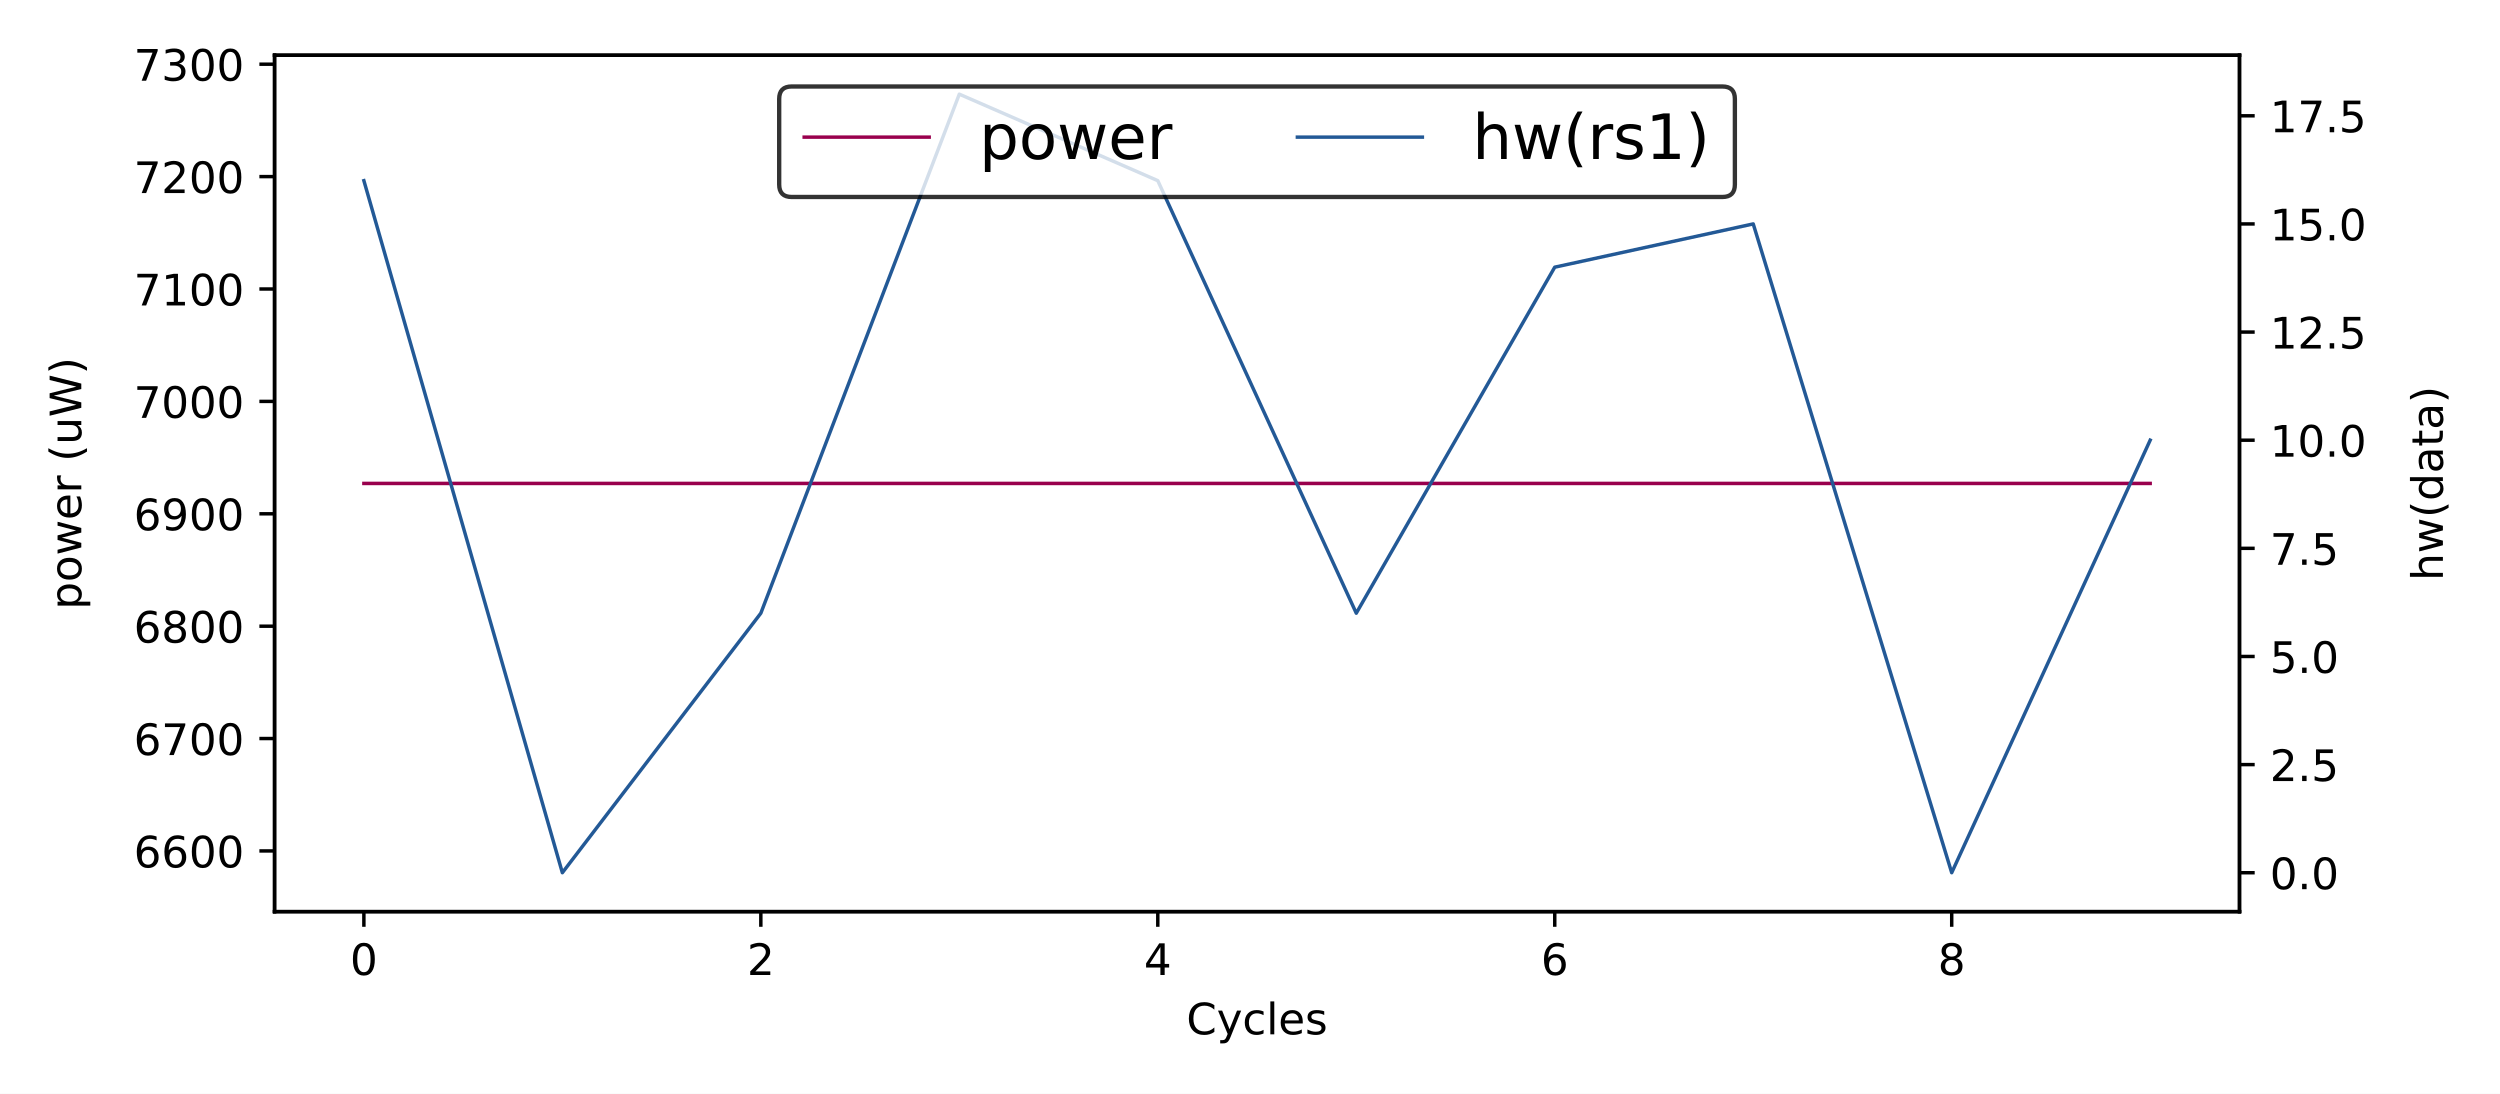
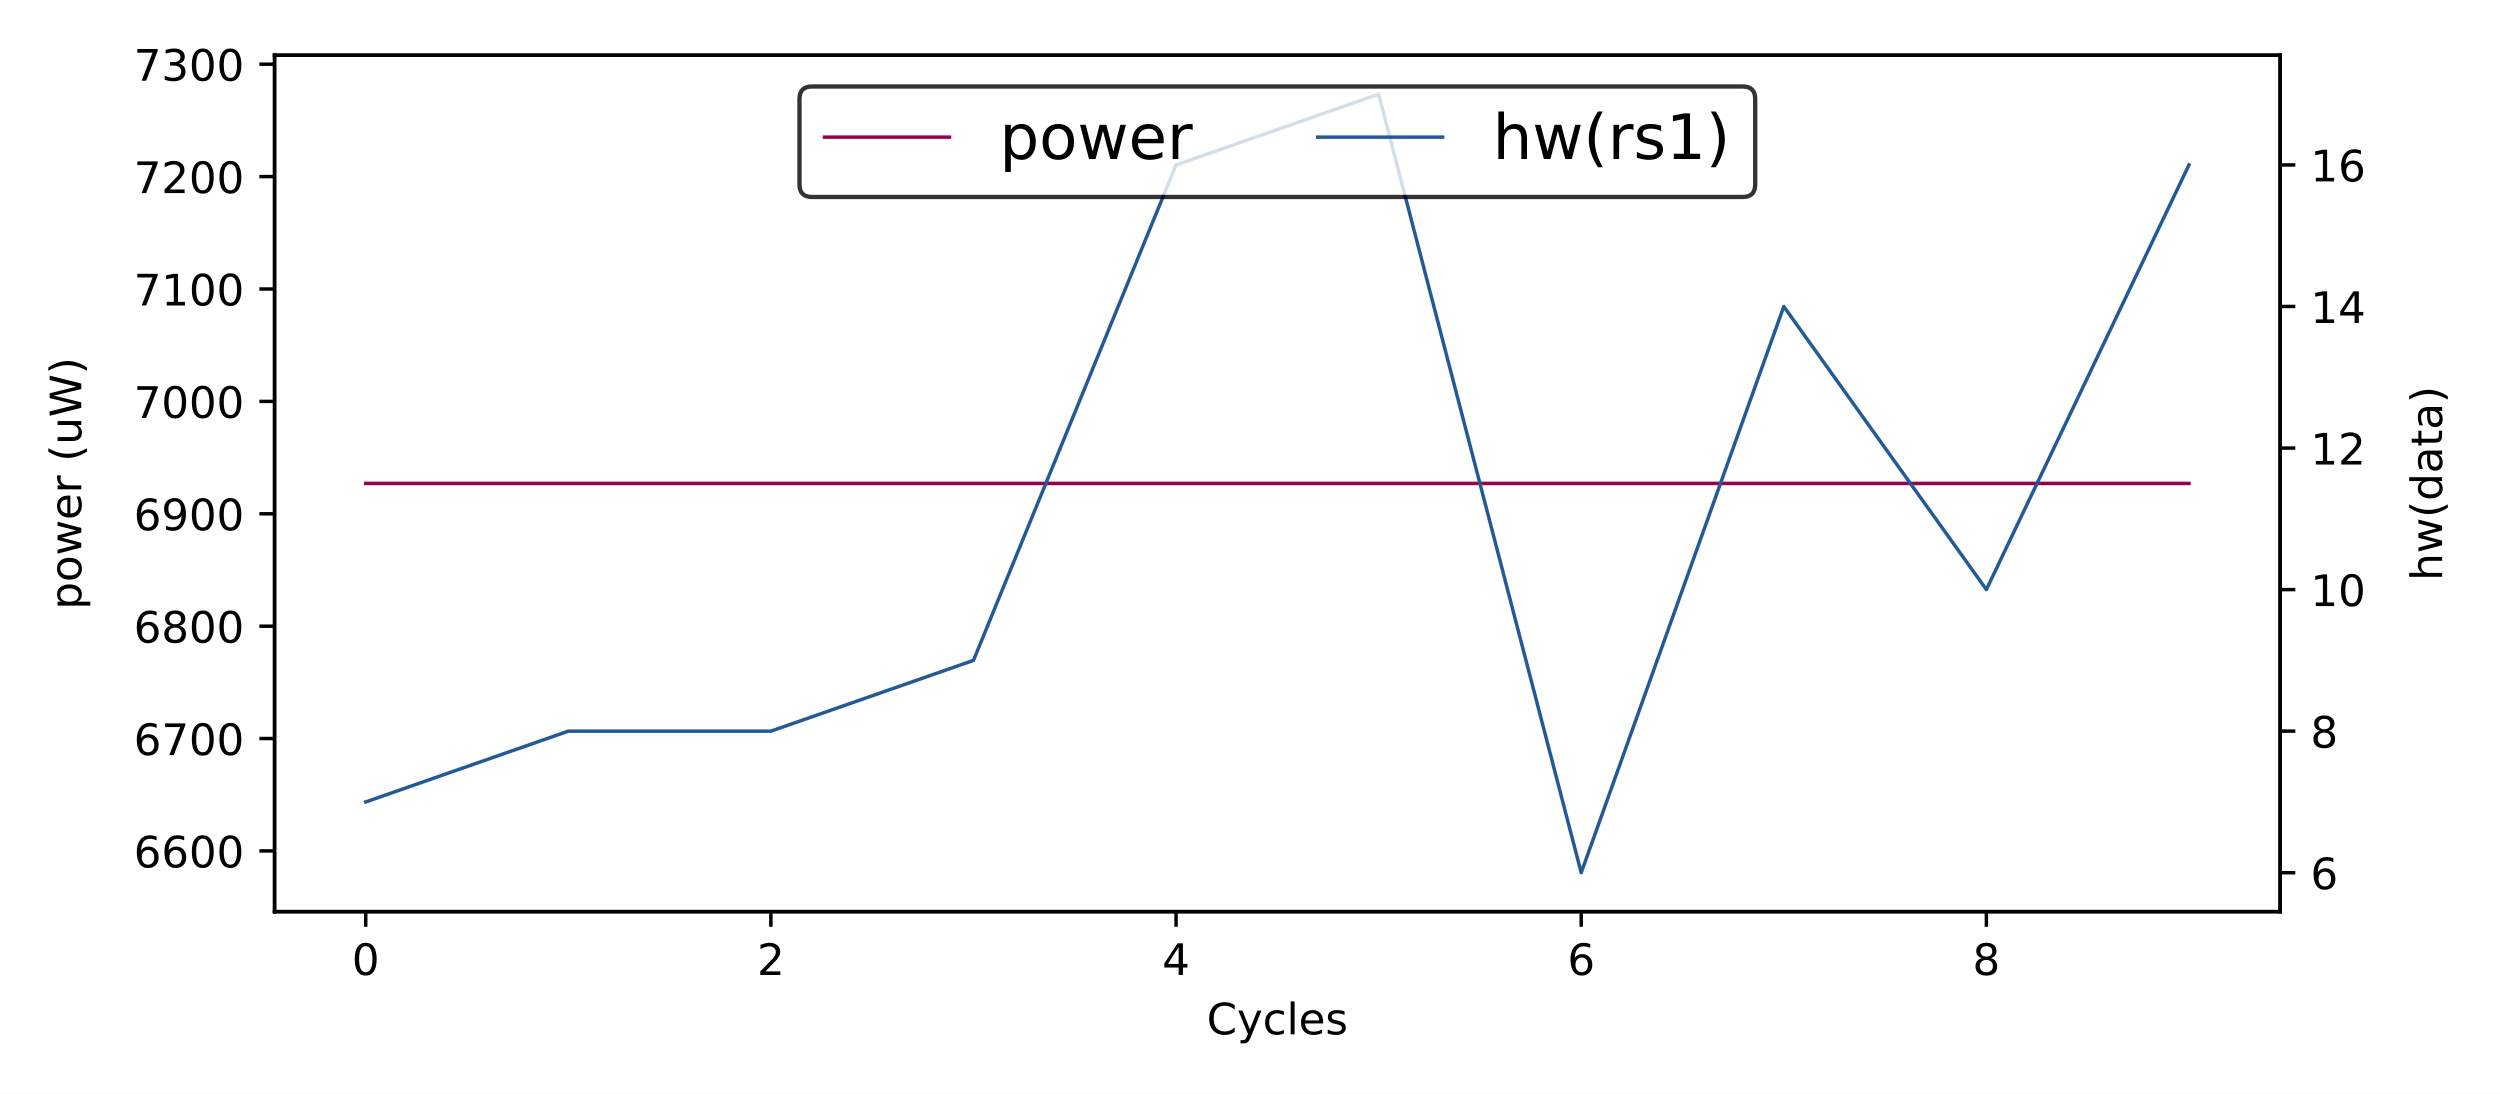
<svg xmlns="http://www.w3.org/2000/svg" xmlns:xlink="http://www.w3.org/1999/xlink" width="576pt" height="252pt" viewBox="0 0 576 252" version="1.1">
  <defs>
    <style type="text/css">*{stroke-linejoin: round; stroke-linecap: butt}</style>
  </defs>
  <g id="figure_1">
    <g id="patch_1">
      <path d="M 0 252  L 576 252  L 576 0  L 0 0  z " style="fill: #ffffff" />
    </g>
    <g id="axes_1">
      <g id="patch_2">
-         <path d="M 63.26 210.04  L 515.98 210.04  L 515.98 12.727  L 63.26 12.727  z " style="fill: #ffffff" />
+         <path d="M 63.26 210.04  L 525.34 210.04  L 525.34 12.727  L 63.26 12.727  z " style="fill: #ffffff" />
      </g>
      <g id="matplotlib.axis_1">
        <g id="xtick_1">
          <g id="line2d_1">
            <defs>
-               <path id="m7e47243e18" d="M 0 0  L 0 3.5  " style="stroke: #000000; stroke-width: 0.8" />
+               <path id="m18bd6ae5ea" d="M 0 0  L 0 3.5  " style="stroke: #000000; stroke-width: 0.8" />
            </defs>
            <g>
-               <use xlink:href="#m7e47243e18" x="83.838" y="210.04" style="stroke: #000000; stroke-width: 0.8" />
+               <use xlink:href="#m18bd6ae5ea" x="84.264" y="210.04" style="stroke: #000000; stroke-width: 0.8" />
            </g>
          </g>
          <g id="text_1">
-             <text style="font: 10px 'DejaVu Sans', 'Bitstream Vera Sans', 'Computer Modern Sans Serif', 'Lucida Grande', 'Verdana', 'Geneva', 'Lucid', 'Arial', 'Helvetica', 'Avant Garde', sans-serif; text-anchor: middle" x="83.838" y="224.638" transform="rotate(-0 83.83818 224.6384)">0</text>
+             <text style="font: 10px 'DejaVu Sans', 'Bitstream Vera Sans', 'Computer Modern Sans Serif', 'Lucida Grande', 'Verdana', 'Geneva', 'Lucid', 'Arial', 'Helvetica', 'Avant Garde', sans-serif; text-anchor: middle" x="84.264" y="224.638" transform="rotate(-0 84.26364 224.6384)">0</text>
          </g>
        </g>
        <g id="xtick_2">
          <g id="line2d_2">
            <g>
-               <use xlink:href="#m7e47243e18" x="175.297" y="210.04" style="stroke: #000000; stroke-width: 0.8" />
+               <use xlink:href="#m18bd6ae5ea" x="177.613" y="210.04" style="stroke: #000000; stroke-width: 0.8" />
            </g>
          </g>
          <g id="text_2">
-             <text style="font: 10px 'DejaVu Sans', 'Bitstream Vera Sans', 'Computer Modern Sans Serif', 'Lucida Grande', 'Verdana', 'Geneva', 'Lucid', 'Arial', 'Helvetica', 'Avant Garde', sans-serif; text-anchor: middle" x="175.297" y="224.638" transform="rotate(-0 175.2968 224.6384)">2</text>
+             <text style="font: 10px 'DejaVu Sans', 'Bitstream Vera Sans', 'Computer Modern Sans Serif', 'Lucida Grande', 'Verdana', 'Geneva', 'Lucid', 'Arial', 'Helvetica', 'Avant Garde', sans-serif; text-anchor: middle" x="177.613" y="224.638" transform="rotate(-0 177.6131 224.6384)">2</text>
          </g>
        </g>
        <g id="xtick_3">
          <g id="line2d_3">
            <g>
-               <use xlink:href="#m7e47243e18" x="266.755" y="210.04" style="stroke: #000000; stroke-width: 0.8" />
+               <use xlink:href="#m18bd6ae5ea" x="270.963" y="210.04" style="stroke: #000000; stroke-width: 0.8" />
            </g>
          </g>
          <g id="text_3">
-             <text style="font: 10px 'DejaVu Sans', 'Bitstream Vera Sans', 'Computer Modern Sans Serif', 'Lucida Grande', 'Verdana', 'Geneva', 'Lucid', 'Arial', 'Helvetica', 'Avant Garde', sans-serif; text-anchor: middle" x="266.755" y="224.638" transform="rotate(-0 266.7554 224.6384)">4</text>
+             <text style="font: 10px 'DejaVu Sans', 'Bitstream Vera Sans', 'Computer Modern Sans Serif', 'Lucida Grande', 'Verdana', 'Geneva', 'Lucid', 'Arial', 'Helvetica', 'Avant Garde', sans-serif; text-anchor: middle" x="270.963" y="224.638" transform="rotate(-0 270.9626 224.6384)">4</text>
          </g>
        </g>
        <g id="xtick_4">
          <g id="line2d_4">
            <g>
-               <use xlink:href="#m7e47243e18" x="358.214" y="210.04" style="stroke: #000000; stroke-width: 0.8" />
+               <use xlink:href="#m18bd6ae5ea" x="364.312" y="210.04" style="stroke: #000000; stroke-width: 0.8" />
            </g>
          </g>
          <g id="text_4">
-             <text style="font: 10px 'DejaVu Sans', 'Bitstream Vera Sans', 'Computer Modern Sans Serif', 'Lucida Grande', 'Verdana', 'Geneva', 'Lucid', 'Arial', 'Helvetica', 'Avant Garde', sans-serif; text-anchor: middle" x="358.214" y="224.638" transform="rotate(-0 358.2139 224.6384)">6</text>
+             <text style="font: 10px 'DejaVu Sans', 'Bitstream Vera Sans', 'Computer Modern Sans Serif', 'Lucida Grande', 'Verdana', 'Geneva', 'Lucid', 'Arial', 'Helvetica', 'Avant Garde', sans-serif; text-anchor: middle" x="364.312" y="224.638" transform="rotate(-0 364.3121 224.6384)">6</text>
          </g>
        </g>
        <g id="xtick_5">
          <g id="line2d_5">
            <g>
-               <use xlink:href="#m7e47243e18" x="449.673" y="210.04" style="stroke: #000000; stroke-width: 0.8" />
+               <use xlink:href="#m18bd6ae5ea" x="457.662" y="210.04" style="stroke: #000000; stroke-width: 0.8" />
            </g>
          </g>
          <g id="text_5">
-             <text style="font: 10px 'DejaVu Sans', 'Bitstream Vera Sans', 'Computer Modern Sans Serif', 'Lucida Grande', 'Verdana', 'Geneva', 'Lucid', 'Arial', 'Helvetica', 'Avant Garde', sans-serif; text-anchor: middle" x="449.673" y="224.638" transform="rotate(-0 449.6725 224.6384)">8</text>
+             <text style="font: 10px 'DejaVu Sans', 'Bitstream Vera Sans', 'Computer Modern Sans Serif', 'Lucida Grande', 'Verdana', 'Geneva', 'Lucid', 'Arial', 'Helvetica', 'Avant Garde', sans-serif; text-anchor: middle" x="457.662" y="224.638" transform="rotate(-0 457.6616 224.6384)">8</text>
          </g>
        </g>
        <g id="text_6">
-           <text style="font: 10px 'DejaVu Sans', 'Bitstream Vera Sans', 'Computer Modern Sans Serif', 'Lucida Grande', 'Verdana', 'Geneva', 'Lucid', 'Arial', 'Helvetica', 'Avant Garde', sans-serif; text-anchor: middle" x="289.62" y="238.317" transform="rotate(-0 289.62 238.3166)">Cycles</text>
+           <text style="font: 10px 'DejaVu Sans', 'Bitstream Vera Sans', 'Computer Modern Sans Serif', 'Lucida Grande', 'Verdana', 'Geneva', 'Lucid', 'Arial', 'Helvetica', 'Avant Garde', sans-serif; text-anchor: middle" x="294.3" y="238.317" transform="rotate(-0 294.3 238.3166)">Cycles</text>
        </g>
      </g>
      <g id="matplotlib.axis_2">
        <g id="ytick_1">
          <g id="line2d_6">
            <defs>
-               <path id="m9c30351378" d="M 0 0  L -3.5 0  " style="stroke: #000000; stroke-width: 0.8" />
+               <path id="m8211826ffb" d="M 0 0  L -3.5 0  " style="stroke: #000000; stroke-width: 0.8" />
            </defs>
            <g>
-               <use xlink:href="#m9c30351378" x="63.26" y="196.06" style="stroke: #000000; stroke-width: 0.8" />
+               <use xlink:href="#m8211826ffb" x="63.26" y="196.06" style="stroke: #000000; stroke-width: 0.8" />
            </g>
          </g>
          <g id="text_7">
            <text style="font: 10px 'DejaVu Sans', 'Bitstream Vera Sans', 'Computer Modern Sans Serif', 'Lucida Grande', 'Verdana', 'Geneva', 'Lucid', 'Arial', 'Helvetica', 'Avant Garde', sans-serif; text-anchor: end" x="56.26" y="199.86" transform="rotate(-0 56.26 199.8597)">6600</text>
          </g>
        </g>
        <g id="ytick_2">
          <g id="line2d_7">
            <g>
-               <use xlink:href="#m9c30351378" x="63.26" y="170.165" style="stroke: #000000; stroke-width: 0.8" />
+               <use xlink:href="#m8211826ffb" x="63.26" y="170.165" style="stroke: #000000; stroke-width: 0.8" />
            </g>
          </g>
          <g id="text_8">
            <text style="font: 10px 'DejaVu Sans', 'Bitstream Vera Sans', 'Computer Modern Sans Serif', 'Lucida Grande', 'Verdana', 'Geneva', 'Lucid', 'Arial', 'Helvetica', 'Avant Garde', sans-serif; text-anchor: end" x="56.26" y="173.965" transform="rotate(-0 56.26 173.9645)">6700</text>
          </g>
        </g>
        <g id="ytick_3">
          <g id="line2d_8">
            <g>
-               <use xlink:href="#m9c30351378" x="63.26" y="144.27" style="stroke: #000000; stroke-width: 0.8" />
+               <use xlink:href="#m8211826ffb" x="63.26" y="144.27" style="stroke: #000000; stroke-width: 0.8" />
            </g>
          </g>
          <g id="text_9">
            <text style="font: 10px 'DejaVu Sans', 'Bitstream Vera Sans', 'Computer Modern Sans Serif', 'Lucida Grande', 'Verdana', 'Geneva', 'Lucid', 'Arial', 'Helvetica', 'Avant Garde', sans-serif; text-anchor: end" x="56.26" y="148.069" transform="rotate(-0 56.26 148.0694)">6800</text>
          </g>
        </g>
        <g id="ytick_4">
          <g id="line2d_9">
            <g>
-               <use xlink:href="#m9c30351378" x="63.26" y="118.375" style="stroke: #000000; stroke-width: 0.8" />
+               <use xlink:href="#m8211826ffb" x="63.26" y="118.375" style="stroke: #000000; stroke-width: 0.8" />
            </g>
          </g>
          <g id="text_10">
            <text style="font: 10px 'DejaVu Sans', 'Bitstream Vera Sans', 'Computer Modern Sans Serif', 'Lucida Grande', 'Verdana', 'Geneva', 'Lucid', 'Arial', 'Helvetica', 'Avant Garde', sans-serif; text-anchor: end" x="56.26" y="122.174" transform="rotate(-0 56.26 122.1742)">6900</text>
          </g>
        </g>
        <g id="ytick_5">
          <g id="line2d_10">
            <g>
-               <use xlink:href="#m9c30351378" x="63.26" y="92.48" style="stroke: #000000; stroke-width: 0.8" />
+               <use xlink:href="#m8211826ffb" x="63.26" y="92.48" style="stroke: #000000; stroke-width: 0.8" />
            </g>
          </g>
          <g id="text_11">
            <text style="font: 10px 'DejaVu Sans', 'Bitstream Vera Sans', 'Computer Modern Sans Serif', 'Lucida Grande', 'Verdana', 'Geneva', 'Lucid', 'Arial', 'Helvetica', 'Avant Garde', sans-serif; text-anchor: end" x="56.26" y="96.279" transform="rotate(-0 56.26 96.27903)">7000</text>
          </g>
        </g>
        <g id="ytick_6">
          <g id="line2d_11">
            <g>
-               <use xlink:href="#m9c30351378" x="63.26" y="66.585" style="stroke: #000000; stroke-width: 0.8" />
+               <use xlink:href="#m8211826ffb" x="63.26" y="66.585" style="stroke: #000000; stroke-width: 0.8" />
            </g>
          </g>
          <g id="text_12">
            <text style="font: 10px 'DejaVu Sans', 'Bitstream Vera Sans', 'Computer Modern Sans Serif', 'Lucida Grande', 'Verdana', 'Geneva', 'Lucid', 'Arial', 'Helvetica', 'Avant Garde', sans-serif; text-anchor: end" x="56.26" y="70.384" transform="rotate(-0 56.26 70.38386)">7100</text>
          </g>
        </g>
        <g id="ytick_7">
          <g id="line2d_12">
            <g>
-               <use xlink:href="#m9c30351378" x="63.26" y="40.689" style="stroke: #000000; stroke-width: 0.8" />
+               <use xlink:href="#m8211826ffb" x="63.26" y="40.689" style="stroke: #000000; stroke-width: 0.8" />
            </g>
          </g>
          <g id="text_13">
            <text style="font: 10px 'DejaVu Sans', 'Bitstream Vera Sans', 'Computer Modern Sans Serif', 'Lucida Grande', 'Verdana', 'Geneva', 'Lucid', 'Arial', 'Helvetica', 'Avant Garde', sans-serif; text-anchor: end" x="56.26" y="44.489" transform="rotate(-0 56.26 44.48869)">7200</text>
          </g>
        </g>
        <g id="ytick_8">
          <g id="line2d_13">
            <g>
-               <use xlink:href="#m9c30351378" x="63.26" y="14.794" style="stroke: #000000; stroke-width: 0.8" />
+               <use xlink:href="#m8211826ffb" x="63.26" y="14.794" style="stroke: #000000; stroke-width: 0.8" />
            </g>
          </g>
          <g id="text_14">
            <text style="font: 10px 'DejaVu Sans', 'Bitstream Vera Sans', 'Computer Modern Sans Serif', 'Lucida Grande', 'Verdana', 'Geneva', 'Lucid', 'Arial', 'Helvetica', 'Avant Garde', sans-serif; text-anchor: end" x="56.26" y="18.594" transform="rotate(-0 56.26 18.59352)">7300</text>
          </g>
        </g>
        <g id="text_15">
          <text style="font: 10px 'DejaVu Sans', 'Bitstream Vera Sans', 'Computer Modern Sans Serif', 'Lucida Grande', 'Verdana', 'Geneva', 'Lucid', 'Arial', 'Helvetica', 'Avant Garde', sans-serif; text-anchor: middle" x="18.73" y="111.383" transform="rotate(-90 18.73031 111.3833)">power (uW)</text>
        </g>
      </g>
      <g id="line2d_14">
-         <path d="M 83.838 111.383  L 129.567 111.383  L 175.297 111.383  L 221.026 111.383  L 266.755 111.383  L 312.485 111.383  L 358.214 111.383  L 403.943 111.383  L 449.673 111.383  L 495.402 111.383  " clip-path="url(#pd7ce9809c1)" style="fill: none; stroke: #99004d; stroke-width: 0.8; stroke-linecap: square" />
+         <path d="M 84.264 111.383  L 130.938 111.383  L 177.613 111.383  L 224.288 111.383  L 270.963 111.383  L 317.637 111.383  L 364.312 111.383  L 410.987 111.383  L 457.662 111.383  L 504.336 111.383  " clip-path="url(#p2d70066a94)" style="fill: none; stroke: #99004d; stroke-width: 0.8; stroke-linecap: square" />
      </g>
      <g id="patch_3">
        <path d="M 63.26 210.04  L 63.26 12.727  " style="fill: none; stroke: #000000; stroke-width: 0.8; stroke-linejoin: miter; stroke-linecap: square" />
      </g>
      <g id="patch_4">
-         <path d="M 515.98 210.04  L 515.98 12.727  " style="fill: none; stroke: #000000; stroke-width: 0.8; stroke-linejoin: miter; stroke-linecap: square" />
+         <path d="M 525.34 210.04  L 525.34 12.727  " style="fill: none; stroke: #000000; stroke-width: 0.8; stroke-linejoin: miter; stroke-linecap: square" />
      </g>
      <g id="patch_5">
-         <path d="M 63.26 210.04  L 515.98 210.04  " style="fill: none; stroke: #000000; stroke-width: 0.8; stroke-linejoin: miter; stroke-linecap: square" />
+         <path d="M 63.26 210.04  L 525.34 210.04  " style="fill: none; stroke: #000000; stroke-width: 0.8; stroke-linejoin: miter; stroke-linecap: square" />
      </g>
      <g id="patch_6">
-         <path d="M 63.26 12.727  L 515.98 12.727  " style="fill: none; stroke: #000000; stroke-width: 0.8; stroke-linejoin: miter; stroke-linecap: square" />
+         <path d="M 63.26 12.727  L 525.34 12.727  " style="fill: none; stroke: #000000; stroke-width: 0.8; stroke-linejoin: miter; stroke-linecap: square" />
      </g>
    </g>
    <g id="axes_2">
      <g id="matplotlib.axis_3">
        <g id="ytick_9">
          <g id="line2d_15">
            <defs>
-               <path id="m15f0aedc55" d="M 0 0  L 3.5 0  " style="stroke: #000000; stroke-width: 0.8" />
+               <path id="m11f1d2a55d" d="M 0 0  L 3.5 0  " style="stroke: #000000; stroke-width: 0.8" />
            </defs>
            <g>
-               <use xlink:href="#m15f0aedc55" x="515.98" y="201.071" style="stroke: #000000; stroke-width: 0.8" />
+               <use xlink:href="#m11f1d2a55d" x="525.34" y="201.071" style="stroke: #000000; stroke-width: 0.8" />
            </g>
          </g>
          <g id="text_16">
-             <text style="font: 10px 'DejaVu Sans', 'Bitstream Vera Sans', 'Computer Modern Sans Serif', 'Lucida Grande', 'Verdana', 'Geneva', 'Lucid', 'Arial', 'Helvetica', 'Avant Garde', sans-serif; text-anchor: start" x="522.98" y="204.87" transform="rotate(-0 522.98 204.8704)">0.0</text>
+             <text style="font: 10px 'DejaVu Sans', 'Bitstream Vera Sans', 'Computer Modern Sans Serif', 'Lucida Grande', 'Verdana', 'Geneva', 'Lucid', 'Arial', 'Helvetica', 'Avant Garde', sans-serif; text-anchor: start" x="532.34" y="204.87" transform="rotate(-0 532.34 204.8704)">6</text>
          </g>
        </g>
        <g id="ytick_10">
          <g id="line2d_16">
            <g>
-               <use xlink:href="#m15f0aedc55" x="515.98" y="176.158" style="stroke: #000000; stroke-width: 0.8" />
+               <use xlink:href="#m11f1d2a55d" x="525.34" y="168.457" style="stroke: #000000; stroke-width: 0.8" />
            </g>
          </g>
          <g id="text_17">
-             <text style="font: 10px 'DejaVu Sans', 'Bitstream Vera Sans', 'Computer Modern Sans Serif', 'Lucida Grande', 'Verdana', 'Geneva', 'Lucid', 'Arial', 'Helvetica', 'Avant Garde', sans-serif; text-anchor: start" x="522.98" y="179.957" transform="rotate(-0 522.98 179.9571)">2.5</text>
+             <text style="font: 10px 'DejaVu Sans', 'Bitstream Vera Sans', 'Computer Modern Sans Serif', 'Lucida Grande', 'Verdana', 'Geneva', 'Lucid', 'Arial', 'Helvetica', 'Avant Garde', sans-serif; text-anchor: start" x="532.34" y="172.257" transform="rotate(-0 532.34 172.2566)">8</text>
          </g>
        </g>
        <g id="ytick_11">
          <g id="line2d_17">
            <g>
-               <use xlink:href="#m15f0aedc55" x="515.98" y="151.245" style="stroke: #000000; stroke-width: 0.8" />
+               <use xlink:href="#m11f1d2a55d" x="525.34" y="135.844" style="stroke: #000000; stroke-width: 0.8" />
            </g>
          </g>
          <g id="text_18">
-             <text style="font: 10px 'DejaVu Sans', 'Bitstream Vera Sans', 'Computer Modern Sans Serif', 'Lucida Grande', 'Verdana', 'Geneva', 'Lucid', 'Arial', 'Helvetica', 'Avant Garde', sans-serif; text-anchor: start" x="522.98" y="155.044" transform="rotate(-0 522.98 155.0438)">5.0</text>
+             <text style="font: 10px 'DejaVu Sans', 'Bitstream Vera Sans', 'Computer Modern Sans Serif', 'Lucida Grande', 'Verdana', 'Geneva', 'Lucid', 'Arial', 'Helvetica', 'Avant Garde', sans-serif; text-anchor: start" x="532.34" y="139.643" transform="rotate(-0 532.34 139.6428)">10</text>
          </g>
        </g>
        <g id="ytick_12">
          <g id="line2d_18">
            <g>
-               <use xlink:href="#m15f0aedc55" x="515.98" y="126.331" style="stroke: #000000; stroke-width: 0.8" />
+               <use xlink:href="#m11f1d2a55d" x="525.34" y="103.23" style="stroke: #000000; stroke-width: 0.8" />
            </g>
          </g>
          <g id="text_19">
-             <text style="font: 10px 'DejaVu Sans', 'Bitstream Vera Sans', 'Computer Modern Sans Serif', 'Lucida Grande', 'Verdana', 'Geneva', 'Lucid', 'Arial', 'Helvetica', 'Avant Garde', sans-serif; text-anchor: start" x="522.98" y="130.13" transform="rotate(-0 522.98 130.1305)">7.5</text>
+             <text style="font: 10px 'DejaVu Sans', 'Bitstream Vera Sans', 'Computer Modern Sans Serif', 'Lucida Grande', 'Verdana', 'Geneva', 'Lucid', 'Arial', 'Helvetica', 'Avant Garde', sans-serif; text-anchor: start" x="532.34" y="107.029" transform="rotate(-0 532.34 107.0291)">12</text>
          </g>
        </g>
        <g id="ytick_13">
          <g id="line2d_19">
            <g>
-               <use xlink:href="#m15f0aedc55" x="515.98" y="101.418" style="stroke: #000000; stroke-width: 0.8" />
+               <use xlink:href="#m11f1d2a55d" x="525.34" y="70.616" style="stroke: #000000; stroke-width: 0.8" />
            </g>
          </g>
          <g id="text_20">
-             <text style="font: 10px 'DejaVu Sans', 'Bitstream Vera Sans', 'Computer Modern Sans Serif', 'Lucida Grande', 'Verdana', 'Geneva', 'Lucid', 'Arial', 'Helvetica', 'Avant Garde', sans-serif; text-anchor: start" x="522.98" y="105.217" transform="rotate(-0 522.98 105.2172)">10.0</text>
+             <text style="font: 10px 'DejaVu Sans', 'Bitstream Vera Sans', 'Computer Modern Sans Serif', 'Lucida Grande', 'Verdana', 'Geneva', 'Lucid', 'Arial', 'Helvetica', 'Avant Garde', sans-serif; text-anchor: start" x="532.34" y="74.415" transform="rotate(-0 532.34 74.41527)">14</text>
          </g>
        </g>
        <g id="ytick_14">
          <g id="line2d_20">
            <g>
-               <use xlink:href="#m15f0aedc55" x="515.98" y="76.505" style="stroke: #000000; stroke-width: 0.8" />
+               <use xlink:href="#m11f1d2a55d" x="525.34" y="38.002" style="stroke: #000000; stroke-width: 0.8" />
            </g>
          </g>
          <g id="text_21">
-             <text style="font: 10px 'DejaVu Sans', 'Bitstream Vera Sans', 'Computer Modern Sans Serif', 'Lucida Grande', 'Verdana', 'Geneva', 'Lucid', 'Arial', 'Helvetica', 'Avant Garde', sans-serif; text-anchor: start" x="522.98" y="80.304" transform="rotate(-0 522.98 80.30387)">12.5</text>
-           </g>
-         </g>
-         <g id="ytick_15">
-           <g id="line2d_21">
-             <g>
-               <use xlink:href="#m15f0aedc55" x="515.98" y="51.591" style="stroke: #000000; stroke-width: 0.8" />
-             </g>
-           </g>
-           <g id="text_22">
-             <text style="font: 10px 'DejaVu Sans', 'Bitstream Vera Sans', 'Computer Modern Sans Serif', 'Lucida Grande', 'Verdana', 'Geneva', 'Lucid', 'Arial', 'Helvetica', 'Avant Garde', sans-serif; text-anchor: start" x="522.98" y="55.391" transform="rotate(-0 522.98 55.39056)">15.0</text>
-           </g>
-         </g>
-         <g id="ytick_16">
-           <g id="line2d_22">
-             <g>
-               <use xlink:href="#m15f0aedc55" x="515.98" y="26.678" style="stroke: #000000; stroke-width: 0.8" />
-             </g>
-           </g>
-           <g id="text_23">
-             <text style="font: 10px 'DejaVu Sans', 'Bitstream Vera Sans', 'Computer Modern Sans Serif', 'Lucida Grande', 'Verdana', 'Geneva', 'Lucid', 'Arial', 'Helvetica', 'Avant Garde', sans-serif; text-anchor: start" x="522.98" y="30.477" transform="rotate(-0 522.98 30.47725)">17.5</text>
-           </g>
-         </g>
-         <g id="text_24">
-           <text style="font: 10px 'DejaVu Sans', 'Bitstream Vera Sans', 'Computer Modern Sans Serif', 'Lucida Grande', 'Verdana', 'Geneva', 'Lucid', 'Arial', 'Helvetica', 'Avant Garde', sans-serif; text-anchor: middle" x="562.844" y="111.383" transform="rotate(-90 562.8441 111.3833)">hw(data)</text>
-         </g>
-       </g>
-       <g id="line2d_23">
-         <path d="M 83.838 41.626  L 129.567 201.071  L 175.297 141.279  L 221.026 21.695  L 266.755 41.626  L 312.485 141.279  L 358.214 61.557  L 403.943 51.591  L 449.673 201.071  L 495.402 101.418  " clip-path="url(#pd7ce9809c1)" style="fill: none; stroke: #235996; stroke-width: 0.8; stroke-linecap: square" />
+             <text style="font: 10px 'DejaVu Sans', 'Bitstream Vera Sans', 'Computer Modern Sans Serif', 'Lucida Grande', 'Verdana', 'Geneva', 'Lucid', 'Arial', 'Helvetica', 'Avant Garde', sans-serif; text-anchor: start" x="532.34" y="41.801" transform="rotate(-0 532.34 41.80148)">16</text>
+           </g>
+         </g>
+         <g id="text_22">
+           <text style="font: 10px 'DejaVu Sans', 'Bitstream Vera Sans', 'Computer Modern Sans Serif', 'Lucida Grande', 'Verdana', 'Geneva', 'Lucid', 'Arial', 'Helvetica', 'Avant Garde', sans-serif; text-anchor: middle" x="562.663" y="111.383" transform="rotate(-90 562.6634 111.3833)">hw(data)</text>
+         </g>
+       </g>
+       <g id="line2d_21">
+         <path d="M 84.264 184.764  L 130.938 168.457  L 177.613 168.457  L 224.288 152.151  L 270.963 38.002  L 317.637 21.695  L 364.312 201.071  L 410.987 70.616  L 457.662 135.844  L 504.336 38.002  " clip-path="url(#p2d70066a94)" style="fill: none; stroke: #235996; stroke-width: 0.8; stroke-linecap: square" />
      </g>
      <g id="patch_7">
        <path d="M 63.26 210.04  L 63.26 12.727  " style="fill: none; stroke: #000000; stroke-width: 0.8; stroke-linejoin: miter; stroke-linecap: square" />
      </g>
      <g id="patch_8">
-         <path d="M 515.98 210.04  L 515.98 12.727  " style="fill: none; stroke: #000000; stroke-width: 0.8; stroke-linejoin: miter; stroke-linecap: square" />
+         <path d="M 525.34 210.04  L 525.34 12.727  " style="fill: none; stroke: #000000; stroke-width: 0.8; stroke-linejoin: miter; stroke-linecap: square" />
      </g>
      <g id="patch_9">
-         <path d="M 63.26 210.04  L 515.98 210.04  " style="fill: none; stroke: #000000; stroke-width: 0.8; stroke-linejoin: miter; stroke-linecap: square" />
+         <path d="M 63.26 210.04  L 525.34 210.04  " style="fill: none; stroke: #000000; stroke-width: 0.8; stroke-linejoin: miter; stroke-linecap: square" />
      </g>
      <g id="patch_10">
-         <path d="M 63.26 12.727  L 515.98 12.727  " style="fill: none; stroke: #000000; stroke-width: 0.8; stroke-linejoin: miter; stroke-linecap: square" />
+         <path d="M 63.26 12.727  L 525.34 12.727  " style="fill: none; stroke: #000000; stroke-width: 0.8; stroke-linejoin: miter; stroke-linecap: square" />
      </g>
      <g id="legend_1">
        <g id="patch_11">
-           <path d="M 182.404 45.383  L 396.836 45.383  Q 399.716 45.383 399.716 42.503  L 399.716 22.807  Q 399.716 19.927 396.836 19.927  L 182.404 19.927  Q 179.524 19.927 179.524 22.807  L 179.524 42.503  Q 179.524 45.383 182.404 45.383  z " style="fill: #ffffff; opacity: 0.8; stroke: #000000; stroke-linejoin: miter" />
-         </g>
-         <g id="line2d_24">
-           <path d="M 185.284 31.588  L 199.684 31.588  L 214.084 31.588  " style="fill: none; stroke: #99004d; stroke-width: 0.8; stroke-linecap: square" />
-         </g>
-         <g id="text_25">
-           <text style="font: 14.4px 'DejaVu Sans', 'Bitstream Vera Sans', 'Computer Modern Sans Serif', 'Lucida Grande', 'Verdana', 'Geneva', 'Lucid', 'Arial', 'Helvetica', 'Avant Garde', sans-serif; text-anchor: start" x="225.604" y="36.628" transform="rotate(-0 225.6041 36.62832)">power</text>
-         </g>
-         <g id="line2d_25">
-           <path d="M 298.914 31.588  L 313.314 31.588  L 327.714 31.588  " style="fill: none; stroke: #235996; stroke-width: 0.8; stroke-linecap: square" />
-         </g>
-         <g id="text_26">
-           <text style="font: 14.4px 'DejaVu Sans', 'Bitstream Vera Sans', 'Computer Modern Sans Serif', 'Lucida Grande', 'Verdana', 'Geneva', 'Lucid', 'Arial', 'Helvetica', 'Avant Garde', sans-serif; text-anchor: start" x="339.234" y="36.628" transform="rotate(-0 339.2336 36.62832)">hw(rs1)</text>
+           <path d="M 187.084 45.383  L 401.516 45.383  Q 404.396 45.383 404.396 42.503  L 404.396 22.807  Q 404.396 19.927 401.516 19.927  L 187.084 19.927  Q 184.204 19.927 184.204 22.807  L 184.204 42.503  Q 184.204 45.383 187.084 45.383  z " style="fill: #ffffff; opacity: 0.8; stroke: #000000; stroke-linejoin: miter" />
+         </g>
+         <g id="line2d_22">
+           <path d="M 189.964 31.588  L 204.364 31.588  L 218.764 31.588  " style="fill: none; stroke: #99004d; stroke-width: 0.8; stroke-linecap: square" />
+         </g>
+         <g id="text_23">
+           <text style="font: 14.4px 'DejaVu Sans', 'Bitstream Vera Sans', 'Computer Modern Sans Serif', 'Lucida Grande', 'Verdana', 'Geneva', 'Lucid', 'Arial', 'Helvetica', 'Avant Garde', sans-serif; text-anchor: start" x="230.284" y="36.628" transform="rotate(-0 230.2841 36.62832)">power</text>
+         </g>
+         <g id="line2d_23">
+           <path d="M 303.594 31.588  L 317.994 31.588  L 332.394 31.588  " style="fill: none; stroke: #235996; stroke-width: 0.8; stroke-linecap: square" />
+         </g>
+         <g id="text_24">
+           <text style="font: 14.4px 'DejaVu Sans', 'Bitstream Vera Sans', 'Computer Modern Sans Serif', 'Lucida Grande', 'Verdana', 'Geneva', 'Lucid', 'Arial', 'Helvetica', 'Avant Garde', sans-serif; text-anchor: start" x="343.914" y="36.628" transform="rotate(-0 343.9136 36.62832)">hw(rs1)</text>
        </g>
      </g>
    </g>
  </g>
  <defs>
-     <clipPath id="pd7ce9809c1">
-       <rect x="63.26" y="12.727" width="452.72" height="197.313" />
+     <clipPath id="p2d70066a94">
+       <rect x="63.26" y="12.727" width="462.08" height="197.313" />
    </clipPath>
  </defs>
</svg>
